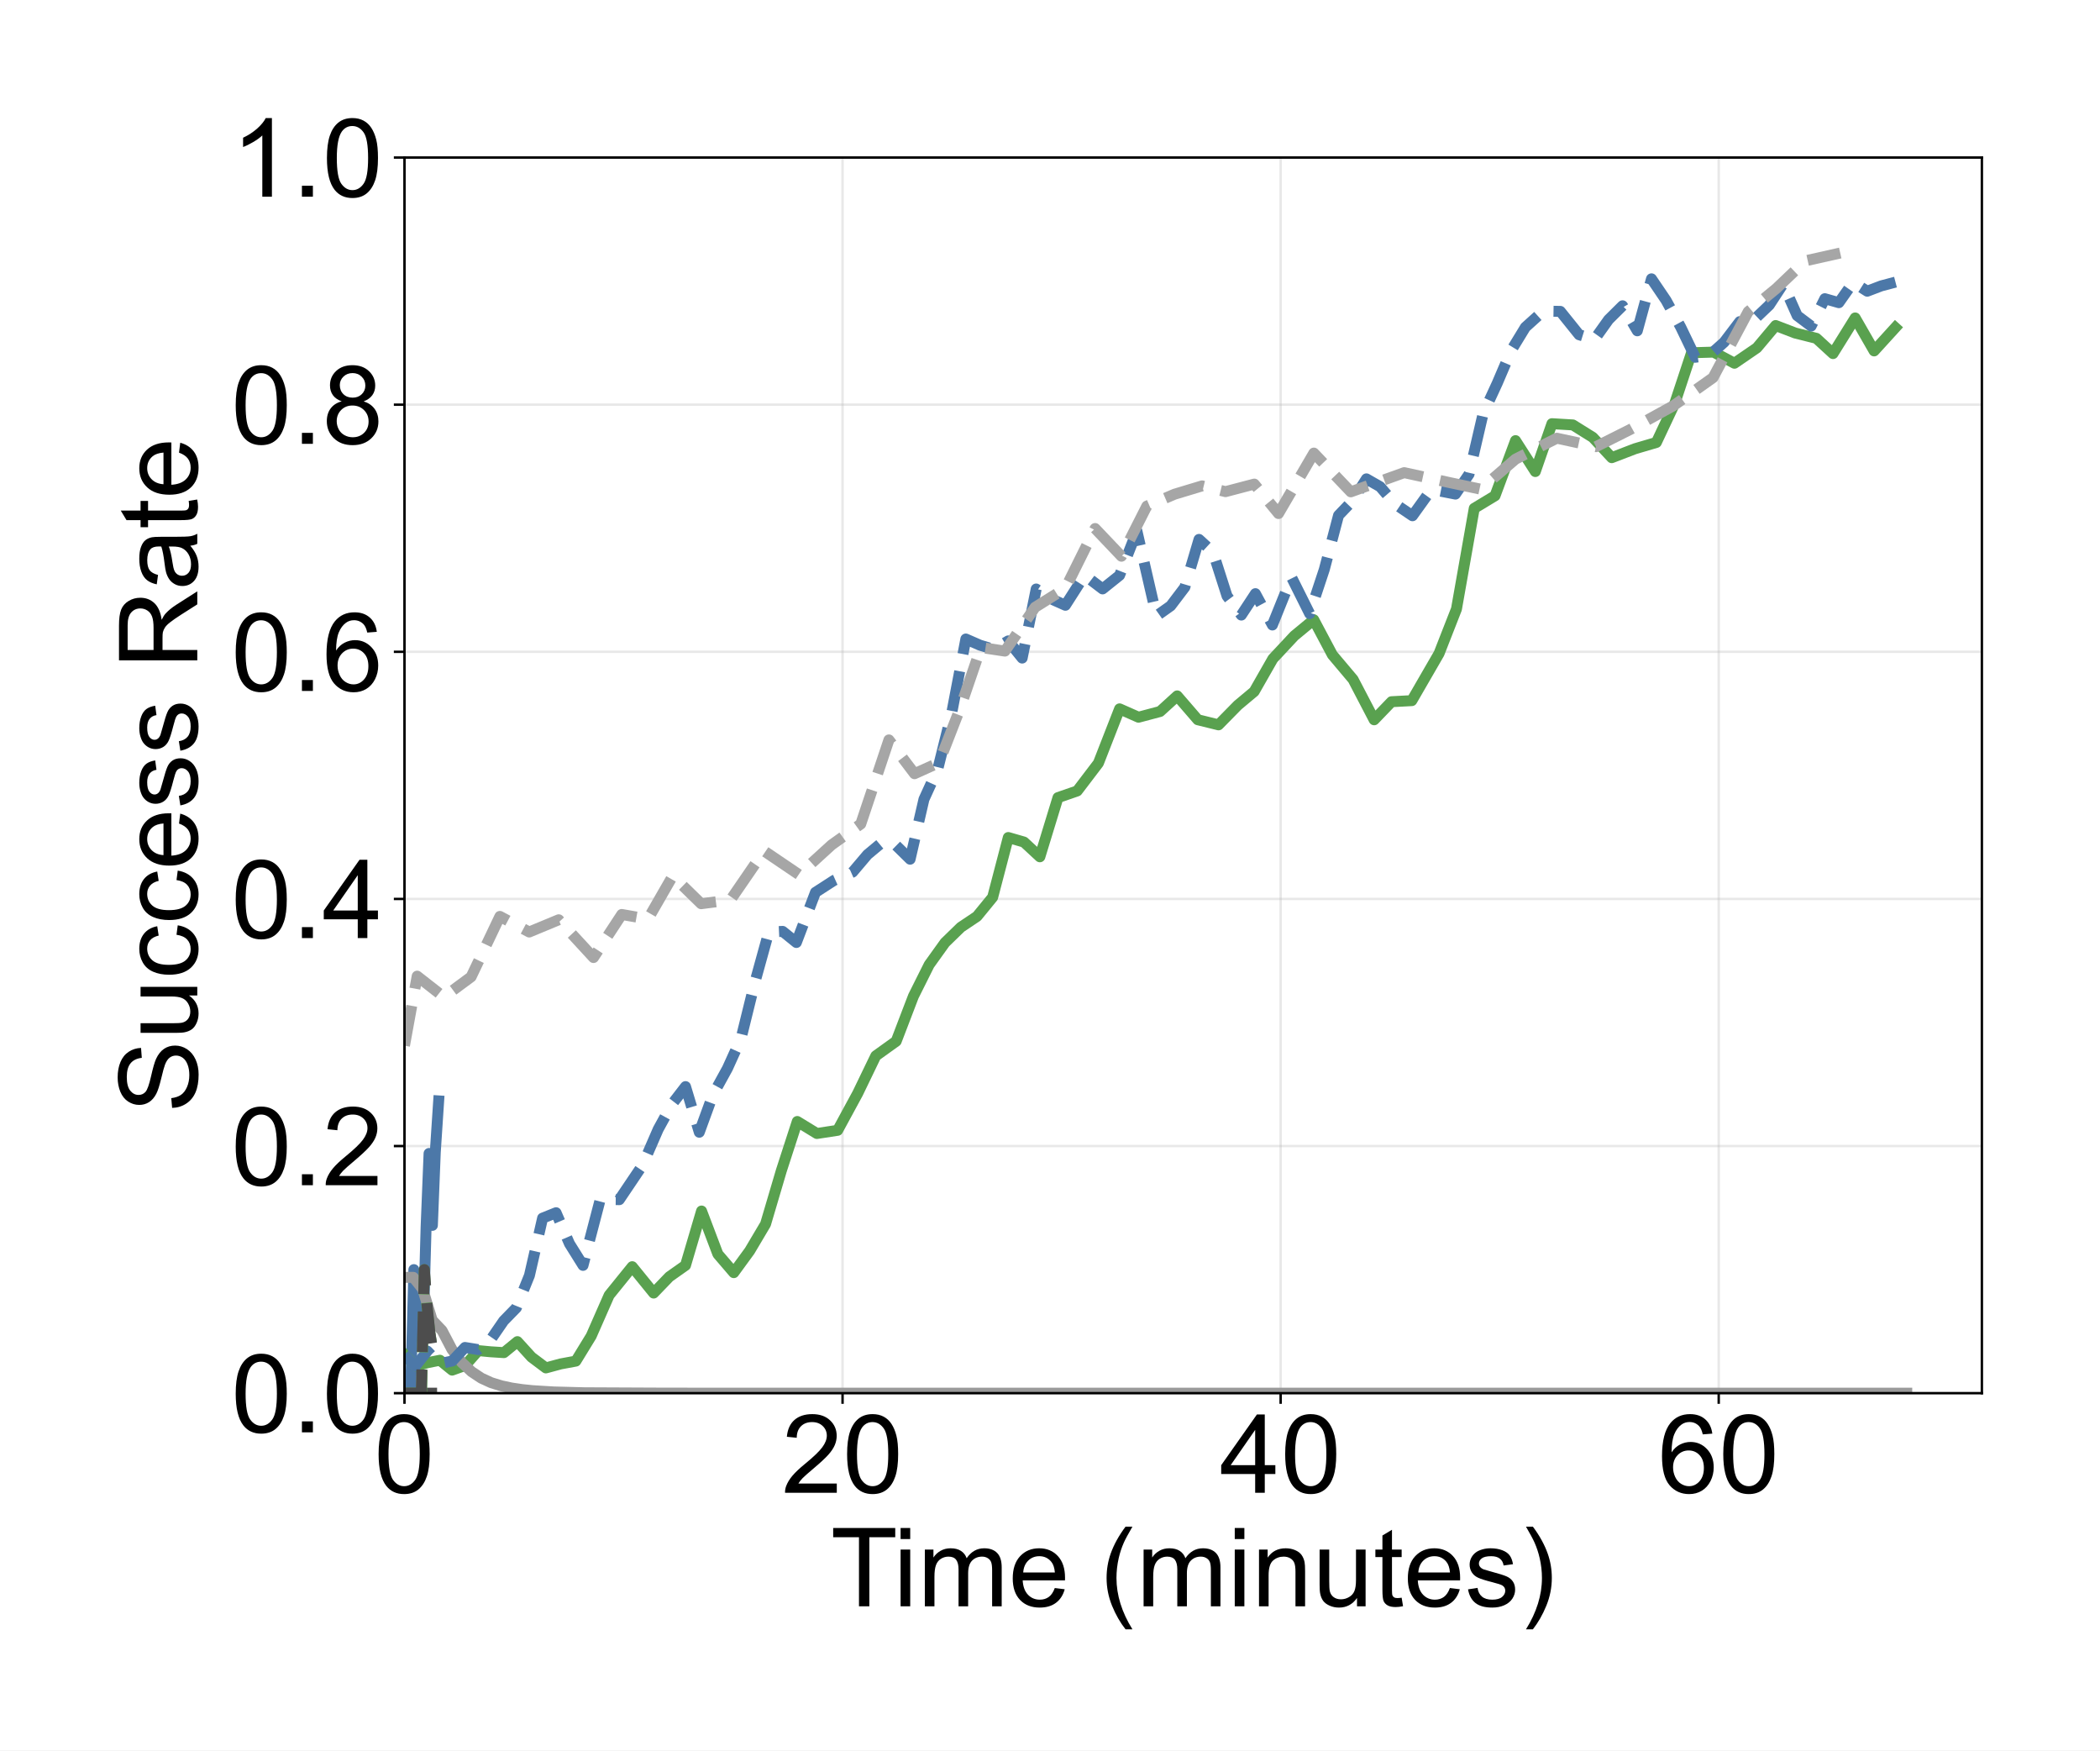
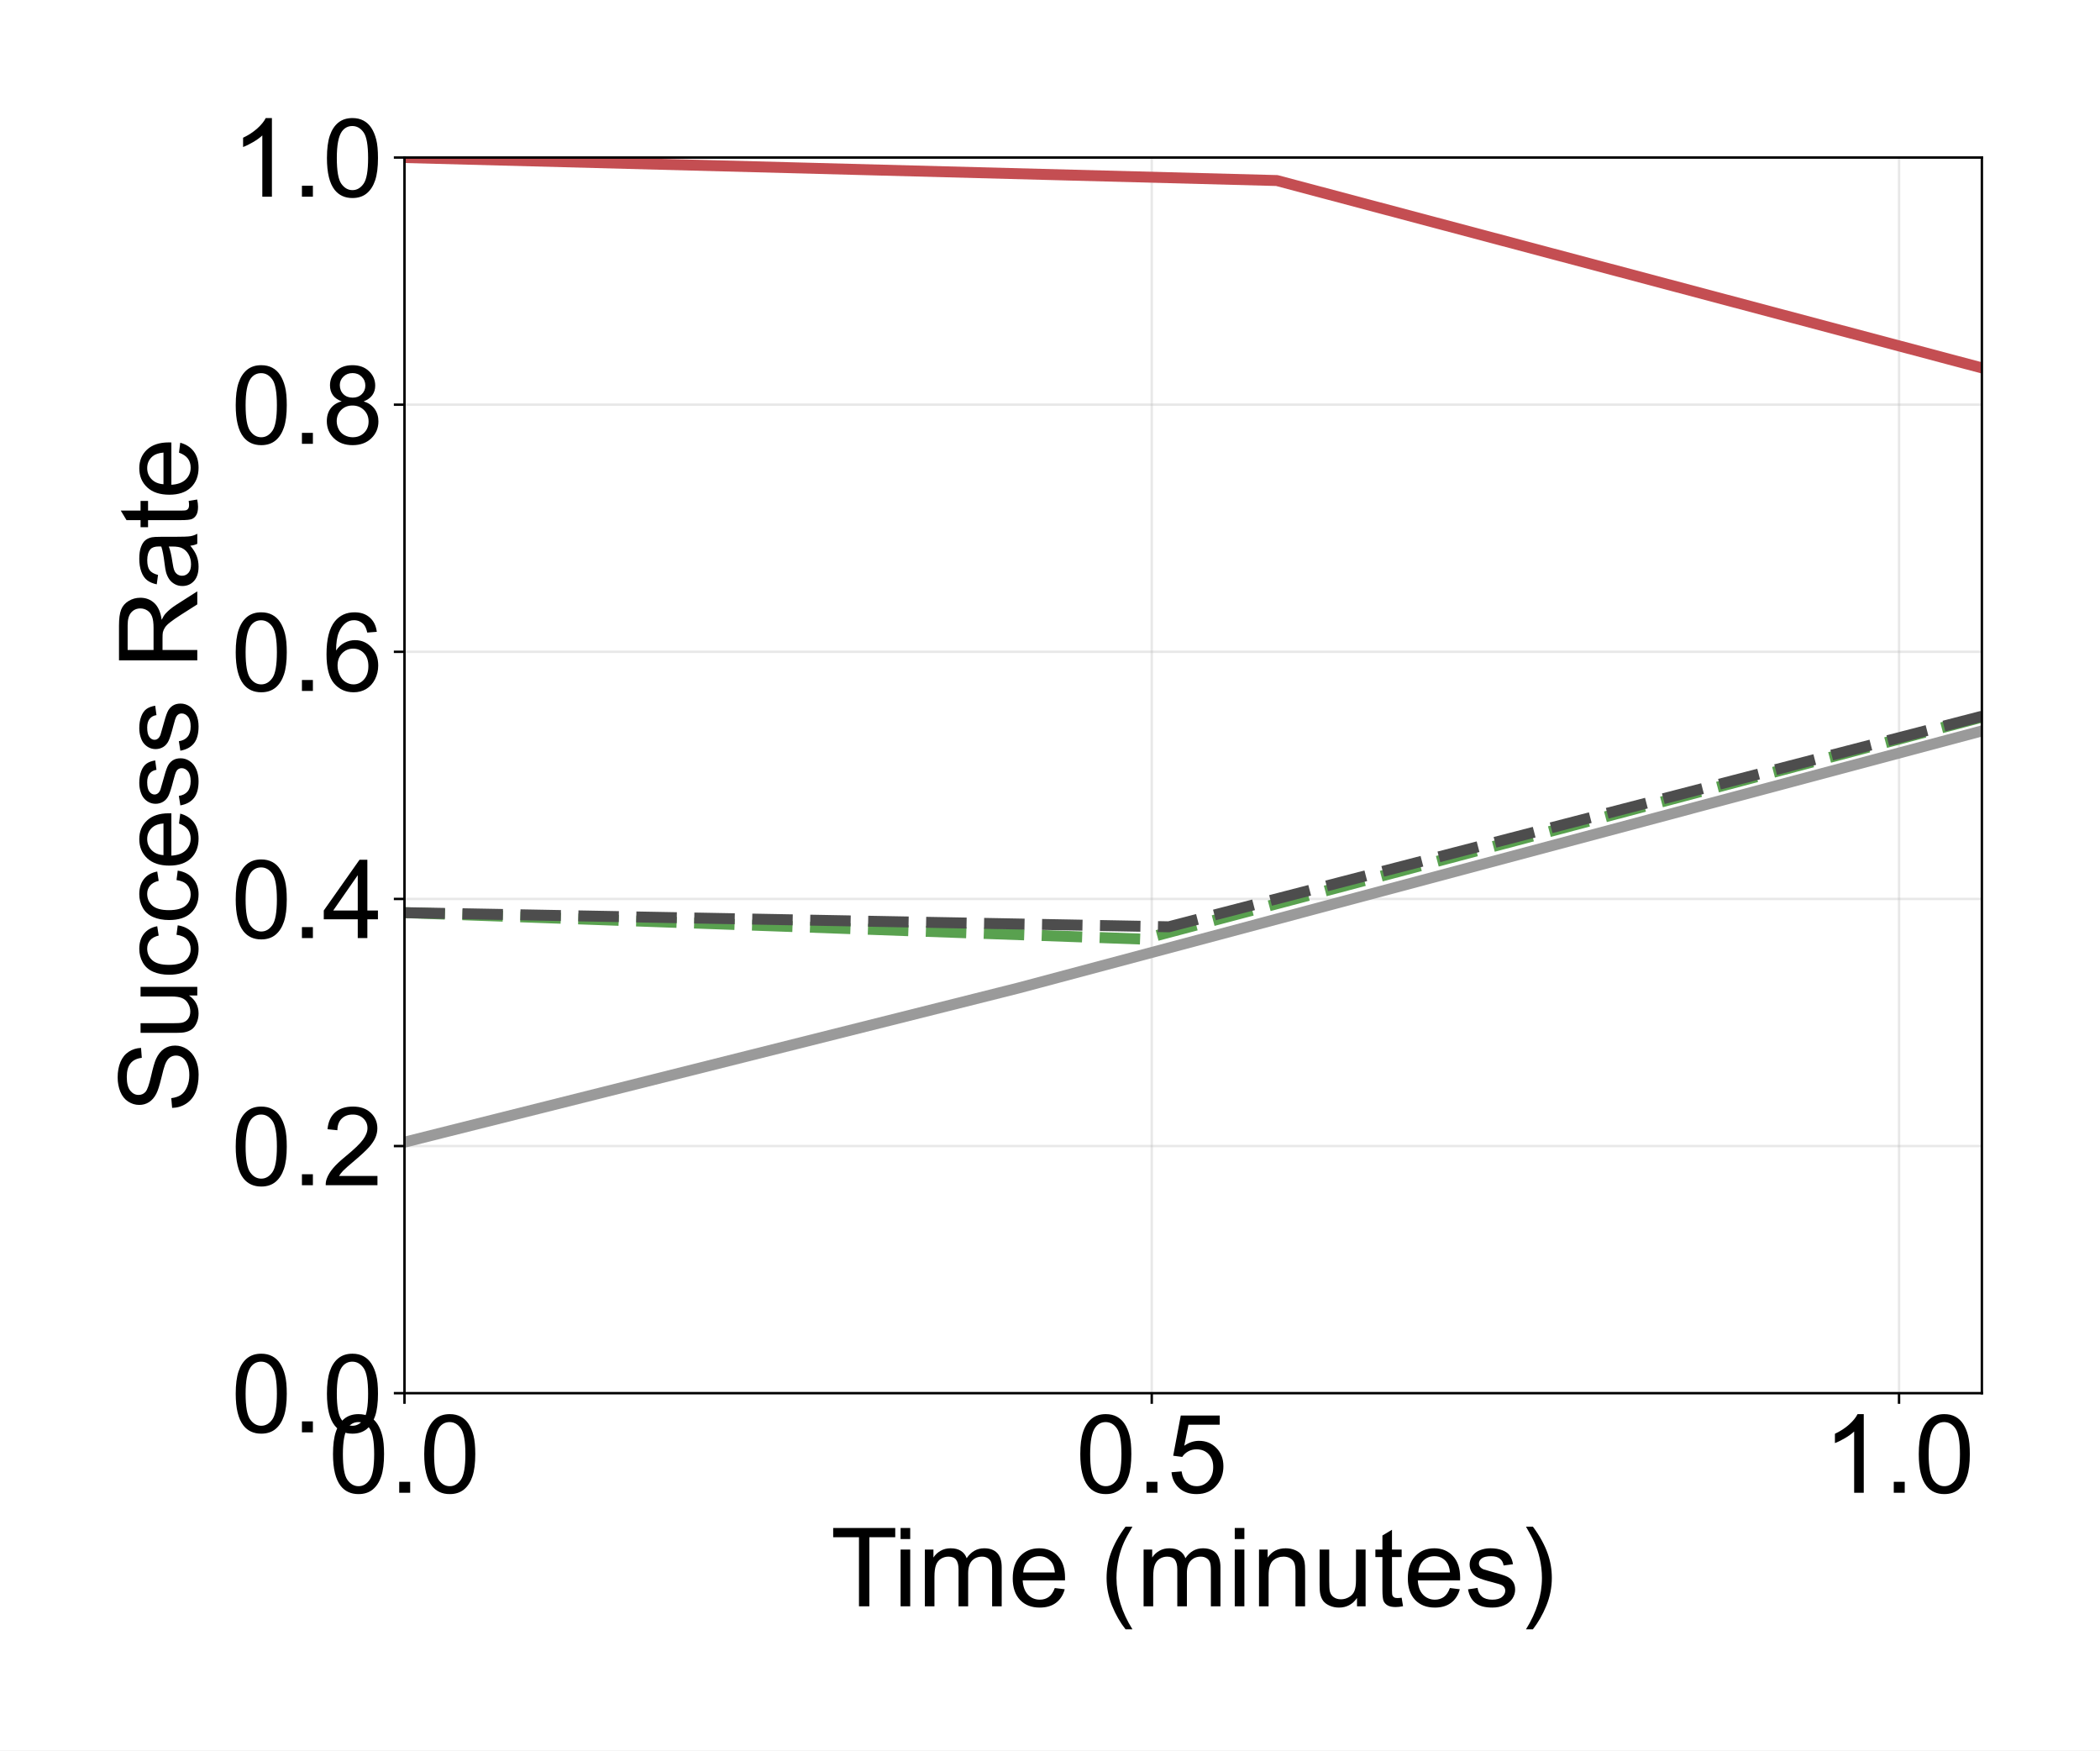
<svg xmlns="http://www.w3.org/2000/svg" xmlns:xlink="http://www.w3.org/1999/xlink" width="691.2pt" height="576pt" viewBox="0 0 691.2 576" version="1.1">
  <defs>
    <style type="text/css">*{stroke-linejoin: round; stroke-linecap: butt}</style>
  </defs>
  <g id="figure_1">
    <g id="patch_1">
      <path d="M 0 576  L 691.2 576  L 691.2 0  L 0 0  z " style="fill: #ffffff" />
    </g>
    <g id="axes_1">
      <g id="patch_2">
        <path d="M 133.13 458.44  L 652.32 458.44  L 652.32 51.84  L 133.13 51.84  z " style="fill: #ffffff" />
      </g>
      <g id="matplotlib.axis_1">
        <g id="xtick_1">
          <g id="line2d_1">
-             <path d="M 133.13 458.44  L 133.13 51.84  " clip-path="url(#p53f83aa2e9)" style="fill: none; stroke: #b0b0b0; stroke-opacity: 0.3; stroke-width: 0.8; stroke-linecap: square" />
+             <path d="M 133.13 458.44  L 133.13 51.84  " clip-path="url(#p7a201f713a)" style="fill: none; stroke: #b0b0b0; stroke-opacity: 0.3; stroke-width: 0.8; stroke-linecap: square" />
          </g>
          <g id="line2d_2">
            <defs>
-               <path id="m9a5423a146" d="M 0 0  L 0 3.5  " style="stroke: #000000; stroke-width: 0.8" />
-             </defs>
-             <g>
-               <use xlink:href="#m9a5423a146" x="133.13" y="458.44" style="stroke: #000000; stroke-width: 0.8" />
+               <path id="m4fc8687e89" d="M 0 0  L 0 3.5  " style="stroke: #000000; stroke-width: 0.8" />
+             </defs>
+             <g>
+               <use xlink:href="#m4fc8687e89" x="133.13" y="458.44" style="stroke: #000000; stroke-width: 0.8" />
            </g>
          </g>
          <g id="text_1">
-             <g transform="translate(123.1203 491.2081) scale(0.36 -0.36)">
+             <g transform="translate(108.11 491.2081) scale(0.36 -0.36)">
              <defs>
                <path id="ArialMT-30" d="M 266 2259  Q 266 3072 433 3567  Q 600 4063 929 4331  Q 1259 4600 1759 4600  Q 2128 4600 2406 4451  Q 2684 4303 2865 4023  Q 3047 3744 3150 3342  Q 3253 2941 3253 2259  Q 3253 1453 3087 958  Q 2922 463 2592 192  Q 2263 -78 1759 -78  Q 1097 -78 719 397  Q 266 969 266 2259  z M 844 2259  Q 844 1131 1108 757  Q 1372 384 1759 384  Q 2147 384 2411 759  Q 2675 1134 2675 2259  Q 2675 3391 2411 3762  Q 2147 4134 1753 4134  Q 1366 4134 1134 3806  Q 844 3388 844 2259  z " transform="scale(0.015625)" />
-               </defs>
-               <use xlink:href="#ArialMT-30" />
+                 <path id="ArialMT-2e" d="M 581 0  L 581 641  L 1222 641  L 1222 0  L 581 0  z " transform="scale(0.015625)" />
+               </defs>
+               <use xlink:href="#ArialMT-30" />
+               <use xlink:href="#ArialMT-2e" transform="translate(55.61523 0)" />
+               <use xlink:href="#ArialMT-30" transform="translate(83.39844 0)" />
            </g>
          </g>
        </g>
        <g id="xtick_2">
          <g id="line2d_3">
-             <path d="M 277.321 458.44  L 277.321 51.84  " clip-path="url(#p53f83aa2e9)" style="fill: none; stroke: #b0b0b0; stroke-opacity: 0.3; stroke-width: 0.8; stroke-linecap: square" />
+             <path d="M 379.091 458.44  L 379.091 51.84  " clip-path="url(#p7a201f713a)" style="fill: none; stroke: #b0b0b0; stroke-opacity: 0.3; stroke-width: 0.8; stroke-linecap: square" />
          </g>
          <g id="line2d_4">
            <g>
-               <use xlink:href="#m9a5423a146" x="277.321" y="458.44" style="stroke: #000000; stroke-width: 0.8" />
+               <use xlink:href="#m4fc8687e89" x="379.091" y="458.44" style="stroke: #000000; stroke-width: 0.8" />
            </g>
          </g>
          <g id="text_2">
-             <g transform="translate(257.3016 491.2081) scale(0.36 -0.36)">
-               <defs>
-                 <path id="ArialMT-32" d="M 3222 541  L 3222 0  L 194 0  Q 188 203 259 391  Q 375 700 629 1000  Q 884 1300 1366 1694  Q 2113 2306 2375 2664  Q 2638 3022 2638 3341  Q 2638 3675 2398 3904  Q 2159 4134 1775 4134  Q 1369 4134 1125 3890  Q 881 3647 878 3216  L 300 3275  Q 359 3922 746 4261  Q 1134 4600 1788 4600  Q 2447 4600 2831 4234  Q 3216 3869 3216 3328  Q 3216 3053 3103 2787  Q 2991 2522 2730 2228  Q 2469 1934 1863 1422  Q 1356 997 1212 845  Q 1069 694 975 541  L 3222 541  z " transform="scale(0.015625)" />
-               </defs>
-               <use xlink:href="#ArialMT-32" />
-               <use xlink:href="#ArialMT-30" transform="translate(55.61523 0)" />
+             <g transform="translate(354.0712 491.2081) scale(0.36 -0.36)">
+               <defs>
+                 <path id="ArialMT-35" d="M 266 1200  L 856 1250  Q 922 819 1161 601  Q 1400 384 1738 384  Q 2144 384 2425 690  Q 2706 997 2706 1503  Q 2706 1984 2436 2262  Q 2166 2541 1728 2541  Q 1456 2541 1237 2417  Q 1019 2294 894 2097  L 366 2166  L 809 4519  L 3088 4519  L 3088 3981  L 1259 3981  L 1013 2750  Q 1425 3038 1878 3038  Q 2478 3038 2890 2622  Q 3303 2206 3303 1553  Q 3303 931 2941 478  Q 2500 -78 1738 -78  Q 1113 -78 717 272  Q 322 622 266 1200  z " transform="scale(0.015625)" />
+               </defs>
+               <use xlink:href="#ArialMT-30" />
+               <use xlink:href="#ArialMT-2e" transform="translate(55.61523 0)" />
+               <use xlink:href="#ArialMT-35" transform="translate(83.39844 0)" />
            </g>
          </g>
        </g>
        <g id="xtick_3">
          <g id="line2d_5">
-             <path d="M 421.512 458.44  L 421.512 51.84  " clip-path="url(#p53f83aa2e9)" style="fill: none; stroke: #b0b0b0; stroke-opacity: 0.3; stroke-width: 0.8; stroke-linecap: square" />
+             <path d="M 625.052 458.44  L 625.052 51.84  " clip-path="url(#p7a201f713a)" style="fill: none; stroke: #b0b0b0; stroke-opacity: 0.3; stroke-width: 0.8; stroke-linecap: square" />
          </g>
          <g id="line2d_6">
            <g>
-               <use xlink:href="#m9a5423a146" x="421.512" y="458.44" style="stroke: #000000; stroke-width: 0.8" />
+               <use xlink:href="#m4fc8687e89" x="625.052" y="458.44" style="stroke: #000000; stroke-width: 0.8" />
            </g>
          </g>
          <g id="text_3">
-             <g transform="translate(401.4925 491.2081) scale(0.36 -0.36)">
-               <defs>
-                 <path id="ArialMT-34" d="M 2069 0  L 2069 1097  L 81 1097  L 81 1613  L 2172 4581  L 2631 4581  L 2631 1613  L 3250 1613  L 3250 1097  L 2631 1097  L 2631 0  L 2069 0  z M 2069 1613  L 2069 3678  L 634 1613  L 2069 1613  z " transform="scale(0.015625)" />
-               </defs>
-               <use xlink:href="#ArialMT-34" />
-               <use xlink:href="#ArialMT-30" transform="translate(55.61523 0)" />
-             </g>
-           </g>
-         </g>
-         <g id="xtick_4">
-           <g id="line2d_7">
-             <path d="M 565.703 458.44  L 565.703 51.84  " clip-path="url(#p53f83aa2e9)" style="fill: none; stroke: #b0b0b0; stroke-opacity: 0.3; stroke-width: 0.8; stroke-linecap: square" />
-           </g>
-           <g id="line2d_8">
-             <g>
-               <use xlink:href="#m9a5423a146" x="565.703" y="458.44" style="stroke: #000000; stroke-width: 0.8" />
-             </g>
-           </g>
-           <g id="text_4">
-             <g transform="translate(545.6834 491.2081) scale(0.36 -0.36)">
-               <defs>
-                 <path id="ArialMT-36" d="M 3184 3459  L 2625 3416  Q 2550 3747 2413 3897  Q 2184 4138 1850 4138  Q 1581 4138 1378 3988  Q 1113 3794 959 3422  Q 806 3050 800 2363  Q 1003 2672 1297 2822  Q 1591 2972 1913 2972  Q 2475 2972 2870 2558  Q 3266 2144 3266 1488  Q 3266 1056 3080 686  Q 2894 316 2569 119  Q 2244 -78 1831 -78  Q 1128 -78 684 439  Q 241 956 241 2144  Q 241 3472 731 4075  Q 1159 4600 1884 4600  Q 2425 4600 2770 4297  Q 3116 3994 3184 3459  z M 888 1484  Q 888 1194 1011 928  Q 1134 663 1356 523  Q 1578 384 1822 384  Q 2178 384 2434 671  Q 2691 959 2691 1453  Q 2691 1928 2437 2201  Q 2184 2475 1800 2475  Q 1419 2475 1153 2201  Q 888 1928 888 1484  z " transform="scale(0.015625)" />
-               </defs>
-               <use xlink:href="#ArialMT-36" />
-               <use xlink:href="#ArialMT-30" transform="translate(55.61523 0)" />
-             </g>
-           </g>
-         </g>
-         <g id="text_5">
+             <g transform="translate(600.0324 491.2081) scale(0.36 -0.36)">
+               <defs>
+                 <path id="ArialMT-31" d="M 2384 0  L 1822 0  L 1822 3584  Q 1619 3391 1289 3197  Q 959 3003 697 2906  L 697 3450  Q 1169 3672 1522 3987  Q 1875 4303 2022 4600  L 2384 4600  L 2384 0  z " transform="scale(0.015625)" />
+               </defs>
+               <use xlink:href="#ArialMT-31" />
+               <use xlink:href="#ArialMT-2e" transform="translate(55.61523 0)" />
+               <use xlink:href="#ArialMT-30" transform="translate(83.39844 0)" />
+             </g>
+           </g>
+         </g>
+         <g id="text_4">
          <g transform="translate(273.3934 528.57) scale(0.36 -0.36)">
            <defs>
              <path id="ArialMT-54" d="M 1659 0  L 1659 4041  L 150 4041  L 150 4581  L 3781 4581  L 3781 4041  L 2266 4041  L 2266 0  L 1659 0  z " transform="scale(0.015625)" />
              <path id="ArialMT-69" d="M 425 3934  L 425 4581  L 988 4581  L 988 3934  L 425 3934  z M 425 0  L 425 3319  L 988 3319  L 988 0  L 425 0  z " transform="scale(0.015625)" />
              <path id="ArialMT-6d" d="M 422 0  L 422 3319  L 925 3319  L 925 2853  Q 1081 3097 1340 3245  Q 1600 3394 1931 3394  Q 2300 3394 2536 3241  Q 2772 3088 2869 2813  Q 3263 3394 3894 3394  Q 4388 3394 4653 3120  Q 4919 2847 4919 2278  L 4919 0  L 4359 0  L 4359 2091  Q 4359 2428 4304 2576  Q 4250 2725 4106 2815  Q 3963 2906 3769 2906  Q 3419 2906 3187 2673  Q 2956 2441 2956 1928  L 2956 0  L 2394 0  L 2394 2156  Q 2394 2531 2256 2718  Q 2119 2906 1806 2906  Q 1569 2906 1367 2781  Q 1166 2656 1075 2415  Q 984 2175 984 1722  L 984 0  L 422 0  z " transform="scale(0.015625)" />
              <path id="ArialMT-65" d="M 2694 1069  L 3275 997  Q 3138 488 2766 206  Q 2394 -75 1816 -75  Q 1088 -75 661 373  Q 234 822 234 1631  Q 234 2469 665 2931  Q 1097 3394 1784 3394  Q 2450 3394 2872 2941  Q 3294 2488 3294 1666  Q 3294 1616 3291 1516  L 816 1516  Q 847 969 1125 678  Q 1403 388 1819 388  Q 2128 388 2347 550  Q 2566 713 2694 1069  z M 847 1978  L 2700 1978  Q 2663 2397 2488 2606  Q 2219 2931 1791 2931  Q 1403 2931 1139 2672  Q 875 2413 847 1978  z " transform="scale(0.015625)" />
              <path id="ArialMT-20" transform="scale(0.015625)" />
              <path id="ArialMT-28" d="M 1497 -1347  Q 1031 -759 709 28  Q 388 816 388 1659  Q 388 2403 628 3084  Q 909 3875 1497 4659  L 1900 4659  Q 1522 4009 1400 3731  Q 1209 3300 1100 2831  Q 966 2247 966 1656  Q 966 153 1900 -1347  L 1497 -1347  z " transform="scale(0.015625)" />
              <path id="ArialMT-6e" d="M 422 0  L 422 3319  L 928 3319  L 928 2847  Q 1294 3394 1984 3394  Q 2284 3394 2536 3286  Q 2788 3178 2913 3003  Q 3038 2828 3088 2588  Q 3119 2431 3119 2041  L 3119 0  L 2556 0  L 2556 2019  Q 2556 2363 2490 2533  Q 2425 2703 2258 2804  Q 2091 2906 1866 2906  Q 1506 2906 1245 2678  Q 984 2450 984 1813  L 984 0  L 422 0  z " transform="scale(0.015625)" />
              <path id="ArialMT-75" d="M 2597 0  L 2597 488  Q 2209 -75 1544 -75  Q 1250 -75 995 37  Q 741 150 617 320  Q 494 491 444 738  Q 409 903 409 1263  L 409 3319  L 972 3319  L 972 1478  Q 972 1038 1006 884  Q 1059 663 1231 536  Q 1403 409 1656 409  Q 1909 409 2131 539  Q 2353 669 2445 892  Q 2538 1116 2538 1541  L 2538 3319  L 3100 3319  L 3100 0  L 2597 0  z " transform="scale(0.015625)" />
              <path id="ArialMT-74" d="M 1650 503  L 1731 6  Q 1494 -44 1306 -44  Q 1000 -44 831 53  Q 663 150 594 308  Q 525 466 525 972  L 525 2881  L 113 2881  L 113 3319  L 525 3319  L 525 4141  L 1084 4478  L 1084 3319  L 1650 3319  L 1650 2881  L 1084 2881  L 1084 941  Q 1084 700 1114 631  Q 1144 563 1211 522  Q 1278 481 1403 481  Q 1497 481 1650 503  z " transform="scale(0.015625)" />
              <path id="ArialMT-73" d="M 197 991  L 753 1078  Q 800 744 1014 566  Q 1228 388 1613 388  Q 2000 388 2187 545  Q 2375 703 2375 916  Q 2375 1106 2209 1216  Q 2094 1291 1634 1406  Q 1016 1563 777 1677  Q 538 1791 414 1992  Q 291 2194 291 2438  Q 291 2659 392 2848  Q 494 3038 669 3163  Q 800 3259 1026 3326  Q 1253 3394 1513 3394  Q 1903 3394 2198 3281  Q 2494 3169 2634 2976  Q 2775 2784 2828 2463  L 2278 2388  Q 2241 2644 2061 2787  Q 1881 2931 1553 2931  Q 1166 2931 1000 2803  Q 834 2675 834 2503  Q 834 2394 903 2306  Q 972 2216 1119 2156  Q 1203 2125 1616 2013  Q 2213 1853 2448 1751  Q 2684 1650 2818 1456  Q 2953 1263 2953 975  Q 2953 694 2789 445  Q 2625 197 2315 61  Q 2006 -75 1616 -75  Q 969 -75 630 194  Q 291 463 197 991  z " transform="scale(0.015625)" />
              <path id="ArialMT-29" d="M 791 -1347  L 388 -1347  Q 1322 153 1322 1656  Q 1322 2244 1188 2822  Q 1081 3291 891 3722  Q 769 4003 388 4659  L 791 4659  Q 1378 3875 1659 3084  Q 1900 2403 1900 1659  Q 1900 816 1576 28  Q 1253 -759 791 -1347  z " transform="scale(0.015625)" />
            </defs>
            <use xlink:href="#ArialMT-54" />
            <use xlink:href="#ArialMT-69" transform="translate(57.33398 0)" />
            <use xlink:href="#ArialMT-6d" transform="translate(79.55078 0)" />
            <use xlink:href="#ArialMT-65" transform="translate(162.8516 0)" />
            <use xlink:href="#ArialMT-20" transform="translate(218.4668 0)" />
            <use xlink:href="#ArialMT-28" transform="translate(246.25 0)" />
            <use xlink:href="#ArialMT-6d" transform="translate(279.5508 0)" />
            <use xlink:href="#ArialMT-69" transform="translate(362.8516 0)" />
            <use xlink:href="#ArialMT-6e" transform="translate(385.0684 0)" />
            <use xlink:href="#ArialMT-75" transform="translate(440.6836 0)" />
            <use xlink:href="#ArialMT-74" transform="translate(496.2988 0)" />
            <use xlink:href="#ArialMT-65" transform="translate(524.082 0)" />
            <use xlink:href="#ArialMT-73" transform="translate(579.6973 0)" />
            <use xlink:href="#ArialMT-29" transform="translate(629.6973 0)" />
          </g>
        </g>
      </g>
      <g id="matplotlib.axis_2">
        <g id="ytick_1">
+           <g id="line2d_7">
+             <path d="M 133.13 458.44  L 652.32 458.44  " clip-path="url(#p7a201f713a)" style="fill: none; stroke: #b0b0b0; stroke-opacity: 0.3; stroke-width: 0.8; stroke-linecap: square" />
+           </g>
+           <g id="line2d_8">
+             <defs>
+               <path id="mae75571843" d="M 0 0  L -3.5 0  " style="stroke: #000000; stroke-width: 0.8" />
+             </defs>
+             <g>
+               <use xlink:href="#mae75571843" x="133.13" y="458.44" style="stroke: #000000; stroke-width: 0.8" />
+             </g>
+           </g>
+           <g id="text_5">
+             <g transform="translate(76.09 471.3241) scale(0.36 -0.36)">
+               <use xlink:href="#ArialMT-30" />
+               <use xlink:href="#ArialMT-2e" transform="translate(55.61523 0)" />
+               <use xlink:href="#ArialMT-30" transform="translate(83.39844 0)" />
+             </g>
+           </g>
+         </g>
+         <g id="ytick_2">
          <g id="line2d_9">
-             <path d="M 133.13 458.44  L 652.32 458.44  " clip-path="url(#p53f83aa2e9)" style="fill: none; stroke: #b0b0b0; stroke-opacity: 0.3; stroke-width: 0.8; stroke-linecap: square" />
+             <path d="M 133.13 377.12  L 652.32 377.12  " clip-path="url(#p7a201f713a)" style="fill: none; stroke: #b0b0b0; stroke-opacity: 0.3; stroke-width: 0.8; stroke-linecap: square" />
          </g>
          <g id="line2d_10">
-             <defs>
-               <path id="mc9fe687843" d="M 0 0  L -3.5 0  " style="stroke: #000000; stroke-width: 0.8" />
-             </defs>
-             <g>
-               <use xlink:href="#mc9fe687843" x="133.13" y="458.44" style="stroke: #000000; stroke-width: 0.8" />
+             <g>
+               <use xlink:href="#mae75571843" x="133.13" y="377.12" style="stroke: #000000; stroke-width: 0.8" />
            </g>
          </g>
          <g id="text_6">
-             <g transform="translate(76.09 471.3241) scale(0.36 -0.36)">
-               <defs>
-                 <path id="ArialMT-2e" d="M 581 0  L 581 641  L 1222 641  L 1222 0  L 581 0  z " transform="scale(0.015625)" />
-               </defs>
-               <use xlink:href="#ArialMT-30" />
-               <use xlink:href="#ArialMT-2e" transform="translate(55.61523 0)" />
-               <use xlink:href="#ArialMT-30" transform="translate(83.39844 0)" />
-             </g>
-           </g>
-         </g>
-         <g id="ytick_2">
+             <g transform="translate(76.09 390.0041) scale(0.36 -0.36)">
+               <defs>
+                 <path id="ArialMT-32" d="M 3222 541  L 3222 0  L 194 0  Q 188 203 259 391  Q 375 700 629 1000  Q 884 1300 1366 1694  Q 2113 2306 2375 2664  Q 2638 3022 2638 3341  Q 2638 3675 2398 3904  Q 2159 4134 1775 4134  Q 1369 4134 1125 3890  Q 881 3647 878 3216  L 300 3275  Q 359 3922 746 4261  Q 1134 4600 1788 4600  Q 2447 4600 2831 4234  Q 3216 3869 3216 3328  Q 3216 3053 3103 2787  Q 2991 2522 2730 2228  Q 2469 1934 1863 1422  Q 1356 997 1212 845  Q 1069 694 975 541  L 3222 541  z " transform="scale(0.015625)" />
+               </defs>
+               <use xlink:href="#ArialMT-30" />
+               <use xlink:href="#ArialMT-2e" transform="translate(55.61523 0)" />
+               <use xlink:href="#ArialMT-32" transform="translate(83.39844 0)" />
+             </g>
+           </g>
+         </g>
+         <g id="ytick_3">
          <g id="line2d_11">
-             <path d="M 133.13 377.12  L 652.32 377.12  " clip-path="url(#p53f83aa2e9)" style="fill: none; stroke: #b0b0b0; stroke-opacity: 0.3; stroke-width: 0.8; stroke-linecap: square" />
+             <path d="M 133.13 295.8  L 652.32 295.8  " clip-path="url(#p7a201f713a)" style="fill: none; stroke: #b0b0b0; stroke-opacity: 0.3; stroke-width: 0.8; stroke-linecap: square" />
          </g>
          <g id="line2d_12">
            <g>
-               <use xlink:href="#mc9fe687843" x="133.13" y="377.12" style="stroke: #000000; stroke-width: 0.8" />
+               <use xlink:href="#mae75571843" x="133.13" y="295.8" style="stroke: #000000; stroke-width: 0.8" />
            </g>
          </g>
          <g id="text_7">
-             <g transform="translate(76.09 390.0041) scale(0.36 -0.36)">
-               <use xlink:href="#ArialMT-30" />
-               <use xlink:href="#ArialMT-2e" transform="translate(55.61523 0)" />
-               <use xlink:href="#ArialMT-32" transform="translate(83.39844 0)" />
-             </g>
-           </g>
-         </g>
-         <g id="ytick_3">
+             <g transform="translate(76.09 308.6841) scale(0.36 -0.36)">
+               <defs>
+                 <path id="ArialMT-34" d="M 2069 0  L 2069 1097  L 81 1097  L 81 1613  L 2172 4581  L 2631 4581  L 2631 1613  L 3250 1613  L 3250 1097  L 2631 1097  L 2631 0  L 2069 0  z M 2069 1613  L 2069 3678  L 634 1613  L 2069 1613  z " transform="scale(0.015625)" />
+               </defs>
+               <use xlink:href="#ArialMT-30" />
+               <use xlink:href="#ArialMT-2e" transform="translate(55.61523 0)" />
+               <use xlink:href="#ArialMT-34" transform="translate(83.39844 0)" />
+             </g>
+           </g>
+         </g>
+         <g id="ytick_4">
          <g id="line2d_13">
-             <path d="M 133.13 295.8  L 652.32 295.8  " clip-path="url(#p53f83aa2e9)" style="fill: none; stroke: #b0b0b0; stroke-opacity: 0.3; stroke-width: 0.8; stroke-linecap: square" />
+             <path d="M 133.13 214.48  L 652.32 214.48  " clip-path="url(#p7a201f713a)" style="fill: none; stroke: #b0b0b0; stroke-opacity: 0.3; stroke-width: 0.8; stroke-linecap: square" />
          </g>
          <g id="line2d_14">
            <g>
-               <use xlink:href="#mc9fe687843" x="133.13" y="295.8" style="stroke: #000000; stroke-width: 0.8" />
+               <use xlink:href="#mae75571843" x="133.13" y="214.48" style="stroke: #000000; stroke-width: 0.8" />
            </g>
          </g>
          <g id="text_8">
-             <g transform="translate(76.09 308.6841) scale(0.36 -0.36)">
-               <use xlink:href="#ArialMT-30" />
-               <use xlink:href="#ArialMT-2e" transform="translate(55.61523 0)" />
-               <use xlink:href="#ArialMT-34" transform="translate(83.39844 0)" />
-             </g>
-           </g>
-         </g>
-         <g id="ytick_4">
+             <g transform="translate(76.09 227.3641) scale(0.36 -0.36)">
+               <defs>
+                 <path id="ArialMT-36" d="M 3184 3459  L 2625 3416  Q 2550 3747 2413 3897  Q 2184 4138 1850 4138  Q 1581 4138 1378 3988  Q 1113 3794 959 3422  Q 806 3050 800 2363  Q 1003 2672 1297 2822  Q 1591 2972 1913 2972  Q 2475 2972 2870 2558  Q 3266 2144 3266 1488  Q 3266 1056 3080 686  Q 2894 316 2569 119  Q 2244 -78 1831 -78  Q 1128 -78 684 439  Q 241 956 241 2144  Q 241 3472 731 4075  Q 1159 4600 1884 4600  Q 2425 4600 2770 4297  Q 3116 3994 3184 3459  z M 888 1484  Q 888 1194 1011 928  Q 1134 663 1356 523  Q 1578 384 1822 384  Q 2178 384 2434 671  Q 2691 959 2691 1453  Q 2691 1928 2437 2201  Q 2184 2475 1800 2475  Q 1419 2475 1153 2201  Q 888 1928 888 1484  z " transform="scale(0.015625)" />
+               </defs>
+               <use xlink:href="#ArialMT-30" />
+               <use xlink:href="#ArialMT-2e" transform="translate(55.61523 0)" />
+               <use xlink:href="#ArialMT-36" transform="translate(83.39844 0)" />
+             </g>
+           </g>
+         </g>
+         <g id="ytick_5">
          <g id="line2d_15">
-             <path d="M 133.13 214.48  L 652.32 214.48  " clip-path="url(#p53f83aa2e9)" style="fill: none; stroke: #b0b0b0; stroke-opacity: 0.3; stroke-width: 0.8; stroke-linecap: square" />
+             <path d="M 133.13 133.16  L 652.32 133.16  " clip-path="url(#p7a201f713a)" style="fill: none; stroke: #b0b0b0; stroke-opacity: 0.3; stroke-width: 0.8; stroke-linecap: square" />
          </g>
          <g id="line2d_16">
            <g>
-               <use xlink:href="#mc9fe687843" x="133.13" y="214.48" style="stroke: #000000; stroke-width: 0.8" />
+               <use xlink:href="#mae75571843" x="133.13" y="133.16" style="stroke: #000000; stroke-width: 0.8" />
            </g>
          </g>
          <g id="text_9">
-             <g transform="translate(76.09 227.3641) scale(0.36 -0.36)">
-               <use xlink:href="#ArialMT-30" />
-               <use xlink:href="#ArialMT-2e" transform="translate(55.61523 0)" />
-               <use xlink:href="#ArialMT-36" transform="translate(83.39844 0)" />
-             </g>
-           </g>
-         </g>
-         <g id="ytick_5">
+             <g transform="translate(76.09 146.0441) scale(0.36 -0.36)">
+               <defs>
+                 <path id="ArialMT-38" d="M 1131 2484  Q 781 2613 612 2850  Q 444 3088 444 3419  Q 444 3919 803 4259  Q 1163 4600 1759 4600  Q 2359 4600 2725 4251  Q 3091 3903 3091 3403  Q 3091 3084 2923 2848  Q 2756 2613 2416 2484  Q 2838 2347 3058 2040  Q 3278 1734 3278 1309  Q 3278 722 2862 322  Q 2447 -78 1769 -78  Q 1091 -78 675 323  Q 259 725 259 1325  Q 259 1772 486 2073  Q 713 2375 1131 2484  z M 1019 3438  Q 1019 3113 1228 2906  Q 1438 2700 1772 2700  Q 2097 2700 2305 2904  Q 2513 3109 2513 3406  Q 2513 3716 2298 3927  Q 2084 4138 1766 4138  Q 1444 4138 1231 3931  Q 1019 3725 1019 3438  z M 838 1322  Q 838 1081 952 856  Q 1066 631 1291 507  Q 1516 384 1775 384  Q 2178 384 2440 643  Q 2703 903 2703 1303  Q 2703 1709 2433 1975  Q 2163 2241 1756 2241  Q 1359 2241 1098 1978  Q 838 1716 838 1322  z " transform="scale(0.015625)" />
+               </defs>
+               <use xlink:href="#ArialMT-30" />
+               <use xlink:href="#ArialMT-2e" transform="translate(55.61523 0)" />
+               <use xlink:href="#ArialMT-38" transform="translate(83.39844 0)" />
+             </g>
+           </g>
+         </g>
+         <g id="ytick_6">
          <g id="line2d_17">
-             <path d="M 133.13 133.16  L 652.32 133.16  " clip-path="url(#p53f83aa2e9)" style="fill: none; stroke: #b0b0b0; stroke-opacity: 0.3; stroke-width: 0.8; stroke-linecap: square" />
+             <path d="M 133.13 51.84  L 652.32 51.84  " clip-path="url(#p7a201f713a)" style="fill: none; stroke: #b0b0b0; stroke-opacity: 0.3; stroke-width: 0.8; stroke-linecap: square" />
          </g>
          <g id="line2d_18">
            <g>
-               <use xlink:href="#mc9fe687843" x="133.13" y="133.16" style="stroke: #000000; stroke-width: 0.8" />
+               <use xlink:href="#mae75571843" x="133.13" y="51.84" style="stroke: #000000; stroke-width: 0.8" />
            </g>
          </g>
          <g id="text_10">
-             <g transform="translate(76.09 146.0441) scale(0.36 -0.36)">
-               <defs>
-                 <path id="ArialMT-38" d="M 1131 2484  Q 781 2613 612 2850  Q 444 3088 444 3419  Q 444 3919 803 4259  Q 1163 4600 1759 4600  Q 2359 4600 2725 4251  Q 3091 3903 3091 3403  Q 3091 3084 2923 2848  Q 2756 2613 2416 2484  Q 2838 2347 3058 2040  Q 3278 1734 3278 1309  Q 3278 722 2862 322  Q 2447 -78 1769 -78  Q 1091 -78 675 323  Q 259 725 259 1325  Q 259 1772 486 2073  Q 713 2375 1131 2484  z M 1019 3438  Q 1019 3113 1228 2906  Q 1438 2700 1772 2700  Q 2097 2700 2305 2904  Q 2513 3109 2513 3406  Q 2513 3716 2298 3927  Q 2084 4138 1766 4138  Q 1444 4138 1231 3931  Q 1019 3725 1019 3438  z M 838 1322  Q 838 1081 952 856  Q 1066 631 1291 507  Q 1516 384 1775 384  Q 2178 384 2440 643  Q 2703 903 2703 1303  Q 2703 1709 2433 1975  Q 2163 2241 1756 2241  Q 1359 2241 1098 1978  Q 838 1716 838 1322  z " transform="scale(0.015625)" />
-               </defs>
-               <use xlink:href="#ArialMT-30" />
-               <use xlink:href="#ArialMT-2e" transform="translate(55.61523 0)" />
-               <use xlink:href="#ArialMT-38" transform="translate(83.39844 0)" />
-             </g>
-           </g>
-         </g>
-         <g id="ytick_6">
-           <g id="line2d_19">
-             <path d="M 133.13 51.84  L 652.32 51.84  " clip-path="url(#p53f83aa2e9)" style="fill: none; stroke: #b0b0b0; stroke-opacity: 0.3; stroke-width: 0.8; stroke-linecap: square" />
-           </g>
-           <g id="line2d_20">
-             <g>
-               <use xlink:href="#mc9fe687843" x="133.13" y="51.84" style="stroke: #000000; stroke-width: 0.8" />
-             </g>
-           </g>
-           <g id="text_11">
            <g transform="translate(76.09 64.72406) scale(0.36 -0.36)">
-               <defs>
-                 <path id="ArialMT-31" d="M 2384 0  L 1822 0  L 1822 3584  Q 1619 3391 1289 3197  Q 959 3003 697 2906  L 697 3450  Q 1169 3672 1522 3987  Q 1875 4303 2022 4600  L 2384 4600  L 2384 0  z " transform="scale(0.015625)" />
-               </defs>
              <use xlink:href="#ArialMT-31" />
              <use xlink:href="#ArialMT-2e" transform="translate(55.61523 0)" />
              <use xlink:href="#ArialMT-30" transform="translate(83.39844 0)" />
            </g>
          </g>
        </g>
-         <g id="text_12">
+         <g id="text_11">
          <g transform="translate(64.935 366.1859) rotate(-90) scale(0.36 -0.36)">
            <defs>
              <path id="ArialMT-53" d="M 288 1472  L 859 1522  Q 900 1178 1048 958  Q 1197 738 1509 602  Q 1822 466 2213 466  Q 2559 466 2825 569  Q 3091 672 3220 851  Q 3350 1031 3350 1244  Q 3350 1459 3225 1620  Q 3100 1781 2813 1891  Q 2628 1963 1997 2114  Q 1366 2266 1113 2400  Q 784 2572 623 2826  Q 463 3081 463 3397  Q 463 3744 659 4045  Q 856 4347 1234 4503  Q 1613 4659 2075 4659  Q 2584 4659 2973 4495  Q 3363 4331 3572 4012  Q 3781 3694 3797 3291  L 3216 3247  Q 3169 3681 2898 3903  Q 2628 4125 2100 4125  Q 1550 4125 1298 3923  Q 1047 3722 1047 3438  Q 1047 3191 1225 3031  Q 1400 2872 2139 2705  Q 2878 2538 3153 2413  Q 3553 2228 3743 1945  Q 3934 1663 3934 1294  Q 3934 928 3725 604  Q 3516 281 3123 101  Q 2731 -78 2241 -78  Q 1619 -78 1198 103  Q 778 284 539 648  Q 300 1013 288 1472  z " transform="scale(0.015625)" />
              <path id="ArialMT-63" d="M 2588 1216  L 3141 1144  Q 3050 572 2676 248  Q 2303 -75 1759 -75  Q 1078 -75 664 370  Q 250 816 250 1647  Q 250 2184 428 2587  Q 606 2991 970 3192  Q 1334 3394 1763 3394  Q 2303 3394 2647 3120  Q 2991 2847 3088 2344  L 2541 2259  Q 2463 2594 2264 2762  Q 2066 2931 1784 2931  Q 1359 2931 1093 2626  Q 828 2322 828 1663  Q 828 994 1084 691  Q 1341 388 1753 388  Q 2084 388 2306 591  Q 2528 794 2588 1216  z " transform="scale(0.015625)" />
              <path id="ArialMT-52" d="M 503 0  L 503 4581  L 2534 4581  Q 3147 4581 3465 4457  Q 3784 4334 3975 4021  Q 4166 3709 4166 3331  Q 4166 2844 3850 2509  Q 3534 2175 2875 2084  Q 3116 1969 3241 1856  Q 3506 1613 3744 1247  L 4541 0  L 3778 0  L 3172 953  Q 2906 1366 2734 1584  Q 2563 1803 2427 1890  Q 2291 1978 2150 2013  Q 2047 2034 1813 2034  L 1109 2034  L 1109 0  L 503 0  z M 1109 2559  L 2413 2559  Q 2828 2559 3062 2645  Q 3297 2731 3419 2920  Q 3541 3109 3541 3331  Q 3541 3656 3305 3865  Q 3069 4075 2559 4075  L 1109 4075  L 1109 2559  z " transform="scale(0.015625)" />
              <path id="ArialMT-61" d="M 2588 409  Q 2275 144 1986 34  Q 1697 -75 1366 -75  Q 819 -75 525 192  Q 231 459 231 875  Q 231 1119 342 1320  Q 453 1522 633 1644  Q 813 1766 1038 1828  Q 1203 1872 1538 1913  Q 2219 1994 2541 2106  Q 2544 2222 2544 2253  Q 2544 2597 2384 2738  Q 2169 2928 1744 2928  Q 1347 2928 1158 2789  Q 969 2650 878 2297  L 328 2372  Q 403 2725 575 2942  Q 747 3159 1072 3276  Q 1397 3394 1825 3394  Q 2250 3394 2515 3294  Q 2781 3194 2906 3042  Q 3031 2891 3081 2659  Q 3109 2516 3109 2141  L 3109 1391  Q 3109 606 3145 398  Q 3181 191 3288 0  L 2700 0  Q 2613 175 2588 409  z M 2541 1666  Q 2234 1541 1622 1453  Q 1275 1403 1131 1340  Q 988 1278 909 1158  Q 831 1038 831 891  Q 831 666 1001 516  Q 1172 366 1500 366  Q 1825 366 2078 508  Q 2331 650 2450 897  Q 2541 1088 2541 1459  L 2541 1666  z " transform="scale(0.015625)" />
            </defs>
            <use xlink:href="#ArialMT-53" />
            <use xlink:href="#ArialMT-75" transform="translate(66.69922 0)" />
            <use xlink:href="#ArialMT-63" transform="translate(122.3145 0)" />
            <use xlink:href="#ArialMT-63" transform="translate(172.3145 0)" />
            <use xlink:href="#ArialMT-65" transform="translate(222.3145 0)" />
            <use xlink:href="#ArialMT-73" transform="translate(277.9297 0)" />
            <use xlink:href="#ArialMT-73" transform="translate(327.9297 0)" />
            <use xlink:href="#ArialMT-20" transform="translate(377.9297 0)" />
            <use xlink:href="#ArialMT-52" transform="translate(405.7129 0)" />
            <use xlink:href="#ArialMT-61" transform="translate(477.9297 0)" />
            <use xlink:href="#ArialMT-74" transform="translate(533.5449 0)" />
            <use xlink:href="#ArialMT-65" transform="translate(561.3281 0)" />
          </g>
        </g>
      </g>
+       <g id="line2d_19">
+         <path d="M 133.13 375.849  L 335.347 325.085  L 652.32 240.514  " clip-path="url(#p7a201f713a)" style="fill: none; stroke: #9a9a9a; stroke-width: 3.6; stroke-linecap: square" />
+       </g>
+       <g id="line2d_20">
+         <path d="M 133.13 300.318  L 376.292 309.028  L 652.32 235.977  " clip-path="url(#p7a201f713a)" style="fill: none; stroke-dasharray: 13.32,5.76; stroke-dashoffset: 0; stroke: #59a14f; stroke-width: 3.6" />
+       </g>
      <g id="line2d_21">
-         <path d="M 133.13 458.44  L 134.177 458.44  L 135.147 458.44  L 136.222 417.78  L 138.112 429.978  L 139.278 438.517  L 140.244 403.834  L 141.221 379.556  L 142.319 403.221  L 143.273 379.127  L 144.385 362.261  " clip-path="url(#p53f83aa2e9)" style="fill: none; stroke: #4c78a8; stroke-width: 3.6; stroke-linecap: square" />
+         <path d="M 133.13 300.318  L 384.701 304.968  L 652.32 235.689  " clip-path="url(#p7a201f713a)" style="fill: none; stroke-dasharray: 13.32,5.76; stroke-dashoffset: 0; stroke: #4d4d4d; stroke-width: 3.6" />
      </g>
      <g id="line2d_22">
-         <path d="M 133.13 445.734  L 136.825 449.546  L 140.742 448.402  L 144.801 447.602  L 148.819 450.853  L 153.09 449.317  L 157.411 444.43  L 161.523 444.821  L 165.871 445.095  L 170.299 441.475  L 174.933 446.564  L 179.673 450.127  L 184.544 448.809  L 189.535 447.886  L 194.598 439.617  L 200.496 426.204  L 208.093 416.816  L 215.143 425.491  L 220.31 420.128  L 225.631 416.374  L 230.91 398.499  L 236.282 412.669  L 241.519 418.777  L 246.744 411.616  L 251.977 402.792  L 257.183 385.18  L 262.419 369.039  L 268.872 372.988  L 275.708 371.941  L 282.312 359.772  L 288.265 347.442  L 294.978 342.622  L 300.648 327.813  L 305.83 317.447  L 311.037 310.19  L 316.261 305.111  L 321.568 301.555  L 326.725 295.254  L 331.869 275.596  L 337.025 277.083  L 342.264 281.936  L 348.226 262.461  L 354.562 260.265  L 361.536 251.104  L 368.506 233.255  L 374.731 236.009  L 381.833 234.124  L 387.468 228.993  L 394.242 236.837  L 401.066 238.516  L 407.403 232.068  L 412.802 227.554  L 418.96 216.77  L 426.012 209.222  L 432.412 203.938  L 438.548 215.487  L 445.363 223.571  L 452.292 236.853  L 458.017 230.904  L 464.689 230.551  L 473.648 215.056  L 479.388 200.398  L 485.241 167.266  L 492.078 163.134  L 498.826 144.993  L 505.342 155.166  L 510.811 139.416  L 517.693 139.826  L 524.263 143.925  L 530.497 150.607  L 538.162 147.66  L 545.178 145.597  L 551.245 132.717  L 556.757 116.078  L 564.016 115.866  L 570.876 119.529  L 578.26 114.47  L 584.444 107.117  L 590.897 109.593  L 597.84 111.327  L 603.323 116.352  L 610.616 104.622  L 616.853 115.471  L 623.824 107.817  " clip-path="url(#p53f83aa2e9)" style="fill: none; stroke: #59a14f; stroke-width: 3.6; stroke-linecap: square" />
-       </g>
-       <g id="line2d_23">
-         <path d="M 133.13 458.44  L 134.014 458.44  L 134.916 458.44  L 135.804 458.44  L 136.71 458.44  L 137.56 458.44  L 138.474 458.44  L 139.373 458.44  L 140.242 458.44  L 141.152 458.44  L 142.064 458.44  " clip-path="url(#p53f83aa2e9)" style="fill: none; stroke: #4d4d4d; stroke-width: 3.6; stroke-linecap: square" />
-       </g>
-       <g id="line2d_24">
-         <path d="M 133.13 420.321  L 136.04 420.321  L 139.099 424.133  L 142.256 434.425  L 145.492 437.818  L 148.735 444.004  L 151.968 448.335  L 155.221 451.367  L 158.414 453.489  L 161.644 454.974  L 164.987 456.014  L 168.397 456.742  L 171.827 457.251  L 175.258 457.608  L 182.182 458.032  L 192.379 458.3  L 219.775 458.424  L 304.978 458.44  L 627.597 458.44  L 627.597 458.44  " clip-path="url(#p53f83aa2e9)" style="fill: none; stroke: #9a9a9a; stroke-width: 3.6; stroke-linecap: square" />
-       </g>
-       <g id="line2d_25">
-         <path d="M 133.13 445.734  L 136.711 449.546  L 140.651 444.59  L 144.643 448.745  L 148.866 447.842  L 153.038 443.397  L 157.383 444.098  L 161.542 440.777  L 165.771 434.64  L 169.96 430.345  L 174.259 419.714  L 178.591 400.837  L 183.025 399.058  L 187.436 409.249  L 191.899 416.383  L 197.567 394.693  L 203.845 394.758  L 211.519 383.367  L 216.65 371.582  L 221.173 363.333  L 225.636 357.558  L 230.166 372.575  L 234.679 360.216  L 239.438 351.564  L 243.913 341.696  L 248.437 323.353  L 253.043 306.701  L 257.606 306.48  L 262.123 310.138  L 268.407 293.638  L 274.489 289.713  L 280.649 286.965  L 285.51 281.229  L 290.322 277.214  L 294.952 278.216  L 299.555 282.729  L 304.112 263.016  L 308.673 253.03  L 313.257 234.603  L 317.901 210.269  L 322.532 212.295  L 327.144 213.713  L 331.847 210.893  L 336.442 216.544  L 341.054 193.816  L 345.728 196.965  L 350.668 199.17  L 357.002 189.278  L 362.914 193.789  L 368.494 189.323  L 374.216 174.761  L 380.645 202.687  L 385.321 199.363  L 389.981 193.225  L 394.647 177.493  L 399.255 181.728  L 403.872 196.128  L 408.576 202.396  L 413.207 195.348  L 418.801 205.662  L 425.116 190.01  L 431.066 201.925  L 435.883 187.395  L 440.567 169.6  L 445.184 164.767  L 449.751 157.572  L 454.258 160.159  L 459.091 165.782  L 464.91 169.718  L 471.153 161.038  L 479.049 162.585  L 483.528 156.045  L 488.135 136.219  L 492.783 126.153  L 497.426 115.295  L 502.061 107.694  L 507.949 102.373  L 513.569 102.461  L 519.749 110.146  L 524.79 111.713  L 529.447 105.187  L 534.056 100.619  L 538.903 108.856  L 543.574 91.751  L 548.378 98.837  L 553.18 107.609  L 557.972 117.562  L 562.66 116.905  L 567.463 112.633  L 572.629 105.831  L 577.636 104.881  L 582.337 100.404  L 586.891 93.459  L 591.523 103.844  L 596.117 107.302  L 600.631 98.287  L 605.248 99.601  L 609.973 92.896  L 614.594 95.827  L 619.218 94.066  L 623.889 92.834  " clip-path="url(#p53f83aa2e9)" style="fill: none; stroke-dasharray: 13.32,5.76; stroke-dashoffset: 0; stroke: #4c78a8; stroke-width: 3.6" />
-       </g>
-       <g id="line2d_26">
-         <path d="M 133.13 458.44  L 134.036 458.44  L 134.984 458.44  L 135.945 458.44  L 136.896 458.44  L 137.828 458.44  L 138.771 458.44  L 139.653 417.78  L 140.53 429.978  L 141.477 438.517  L 142.44 444.494  " clip-path="url(#p53f83aa2e9)" style="fill: none; stroke-dasharray: 13.32,5.76; stroke-dashoffset: 0; stroke: #59a14f; stroke-width: 3.6" />
-       </g>
-       <g id="line2d_27">
-         <path d="M 133.13 458.44  L 134.061 458.44  L 134.988 458.44  L 135.907 458.44  L 136.829 458.44  L 137.713 458.44  L 138.648 458.44  L 139.674 417.78  L 140.608 429.978  L 141.482 438.517  L 142.381 444.494  " clip-path="url(#p53f83aa2e9)" style="fill: none; stroke-dasharray: 13.32,5.76; stroke-dashoffset: 0; stroke: #4d4d4d; stroke-width: 3.6" />
-       </g>
-       <g id="line2d_28">
-         <path d="M 133.13 344.084  L 137.31 321.212  L 146.085 328.074  L 155.064 321.441  L 164.537 301.551  L 174.189 306.687  L 183.9 302.659  L 195.349 315.086  L 204.649 300.914  L 213.261 302.429  L 221.425 288.243  L 230.773 297.371  L 240.434 296.137  L 251.499 280.026  L 262.987 287.808  L 273.734 278.008  L 283.312 271.147  L 292.582 243.474  L 301.008 254.597  L 309.081 250.948  L 316.002 233.146  L 322.877 213.061  L 330.762 214.249  L 340.691 199.833  L 350.68 193.554  L 360.442 173.911  L 369.113 183.032  L 377.468 166.546  L 386.587 162.629  L 395.665 159.887  L 403.372 161.78  L 412.836 159.293  L 420.806 168.988  L 432.445 149.091  L 444.604 161.846  L 462.18 155.528  L 476.785 158.728  L 487.345 160.969  L 498.799 151.101  L 512.42 144.194  L 525.314 146.983  L 536.606 141.311  L 550.753 133.529  L 563.838 124.27  L 575.415 102.541  L 584.643 94.954  L 594.225 85.832  L 605.697 83.258  " clip-path="url(#p53f83aa2e9)" style="fill: none; stroke-dasharray: 13.32,5.76; stroke-dashoffset: 0; stroke: #a6a6a6; stroke-width: 3.6" />
+         <path d="M 133.13 51.84  L 420.269 59.409  L 652.32 121.065  " clip-path="url(#p7a201f713a)" style="fill: none; stroke: #c44e52; stroke-width: 3.6; stroke-linecap: square" />
      </g>
      <g id="patch_3">
        <path d="M 133.13 458.44  L 133.13 51.84  " style="fill: none; stroke: #000000; stroke-width: 0.8; stroke-linejoin: miter; stroke-linecap: square" />
      </g>
      <g id="patch_4">
        <path d="M 652.32 458.44  L 652.32 51.84  " style="fill: none; stroke: #000000; stroke-width: 0.8; stroke-linejoin: miter; stroke-linecap: square" />
      </g>
      <g id="patch_5">
        <path d="M 133.13 458.44  L 652.32 458.44  " style="fill: none; stroke: #000000; stroke-width: 0.8; stroke-linejoin: miter; stroke-linecap: square" />
      </g>
      <g id="patch_6">
        <path d="M 133.13 51.84  L 652.32 51.84  " style="fill: none; stroke: #000000; stroke-width: 0.8; stroke-linejoin: miter; stroke-linecap: square" />
      </g>
    </g>
  </g>
  <defs>
-     <clipPath id="p53f83aa2e9">
+     <clipPath id="p7a201f713a">
      <rect x="133.13" y="51.84" width="519.19" height="406.6" />
    </clipPath>
  </defs>
</svg>
